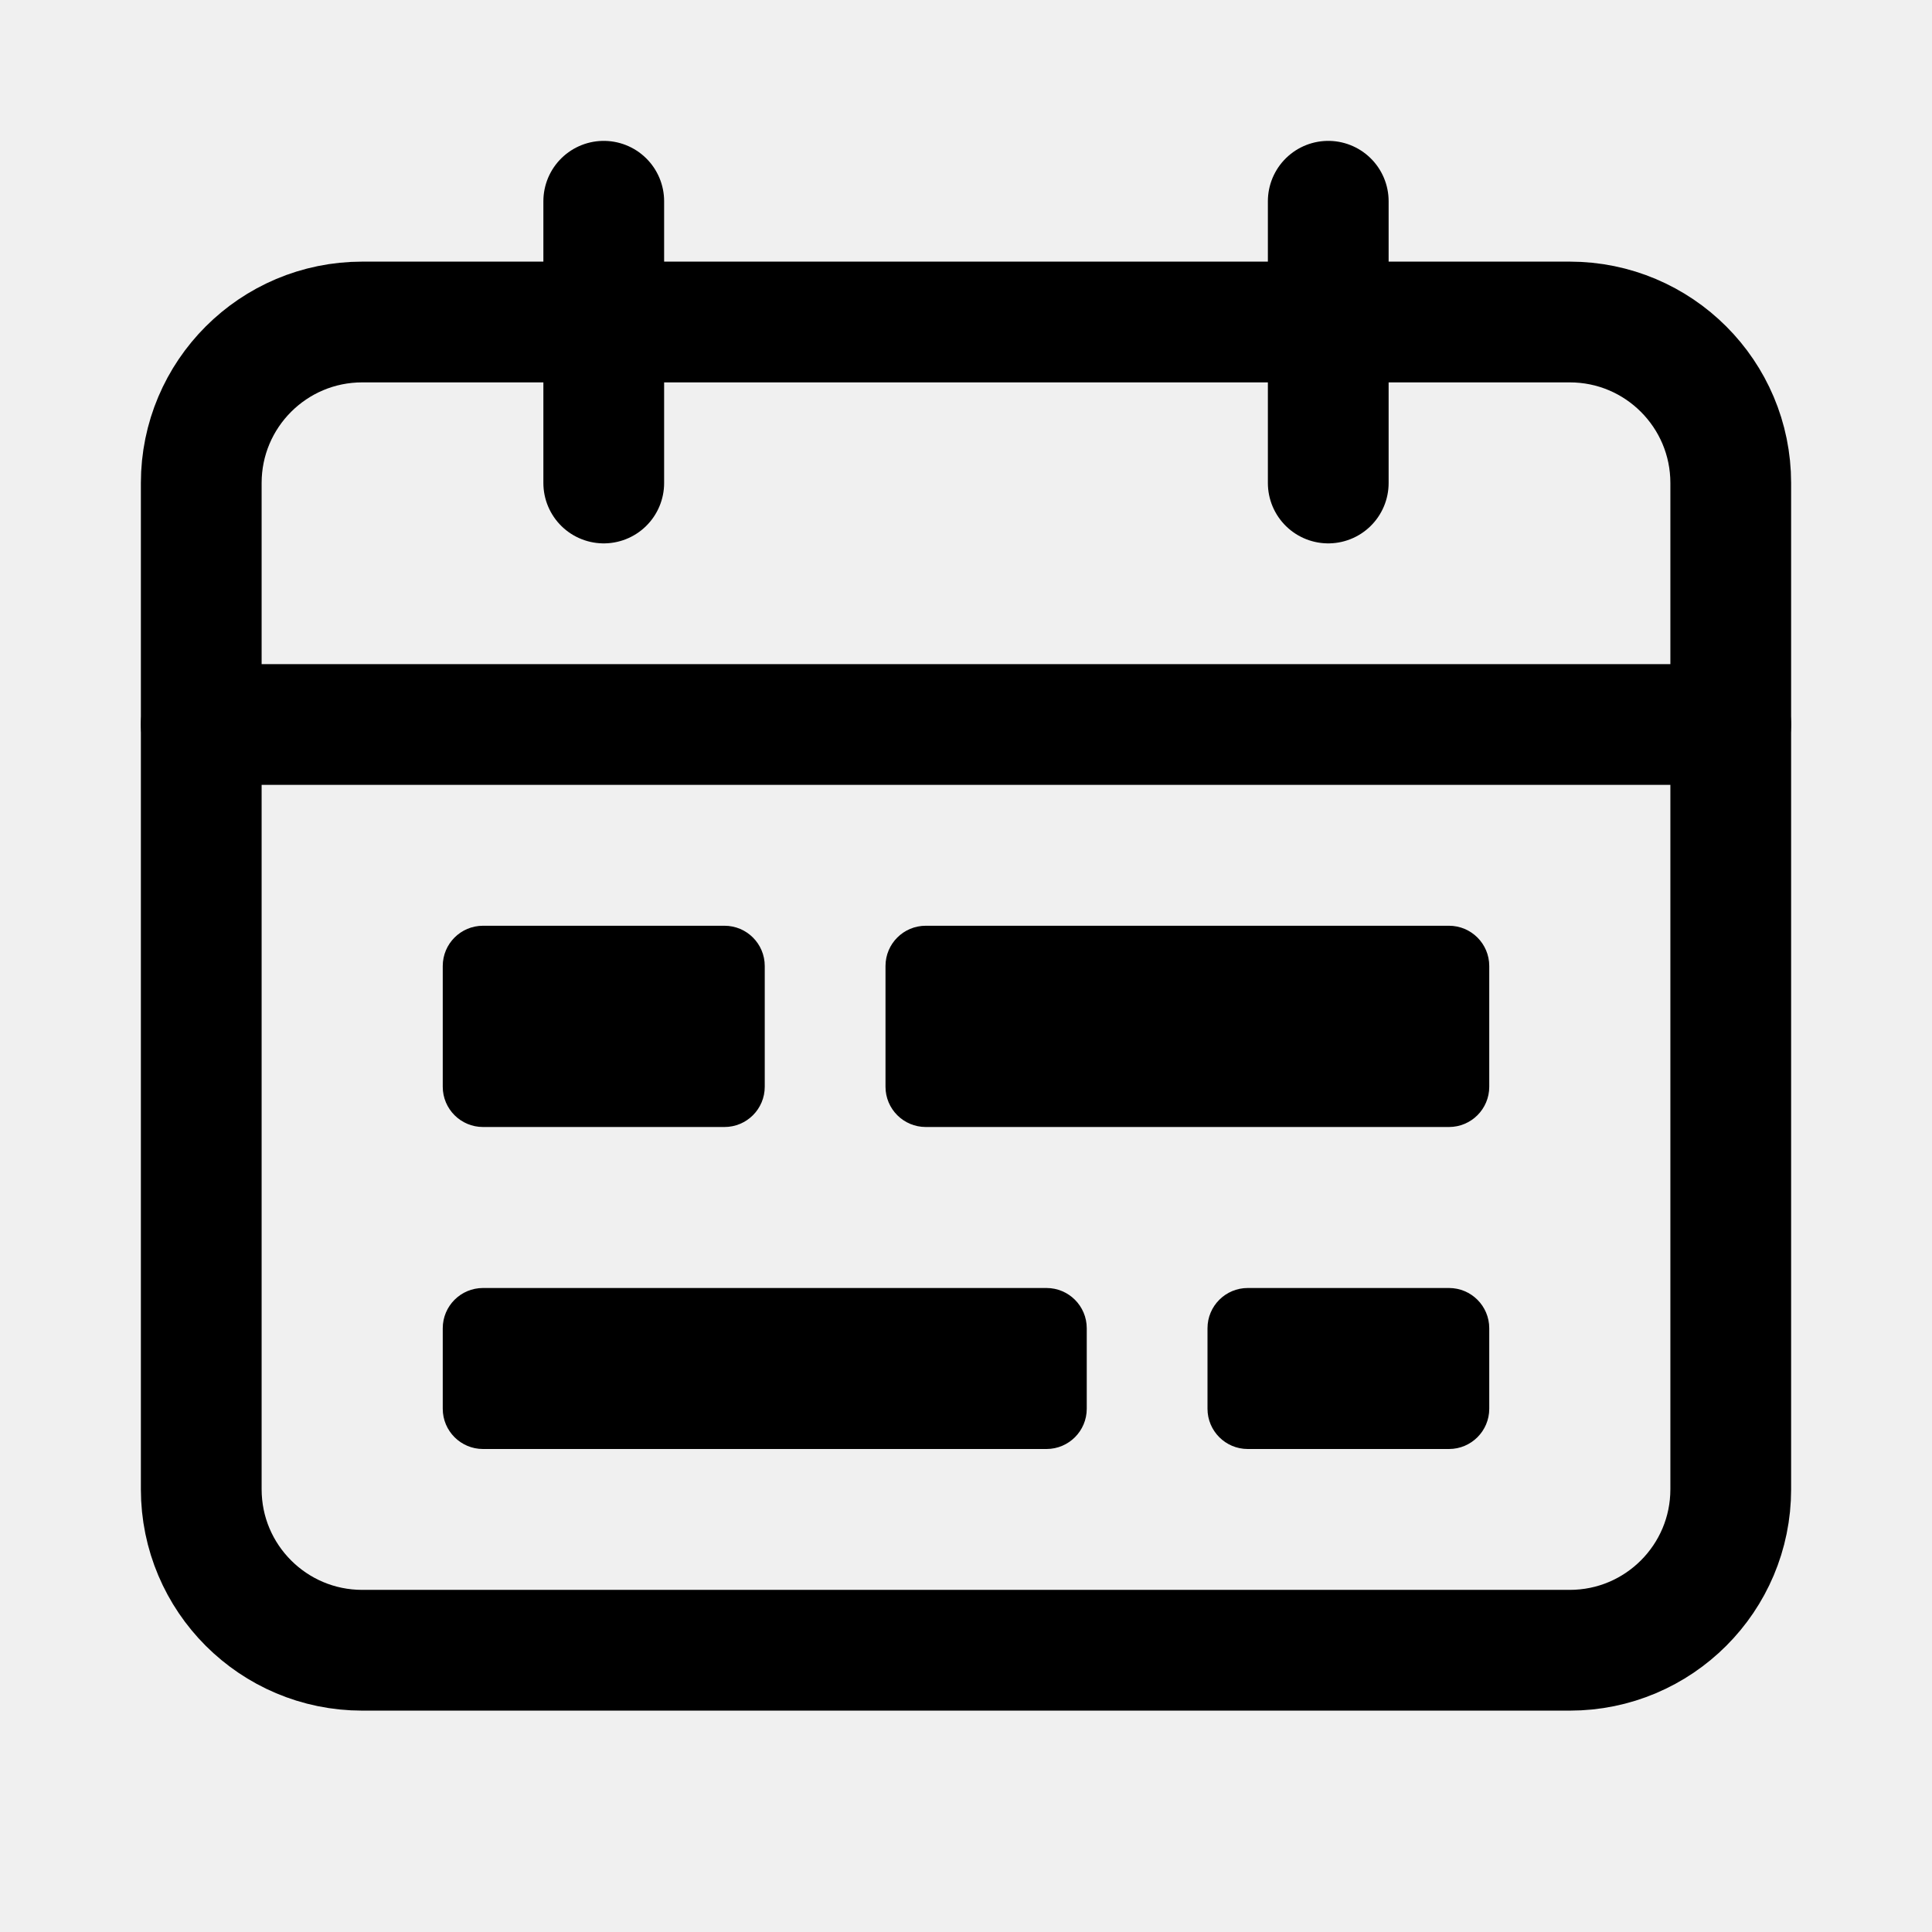
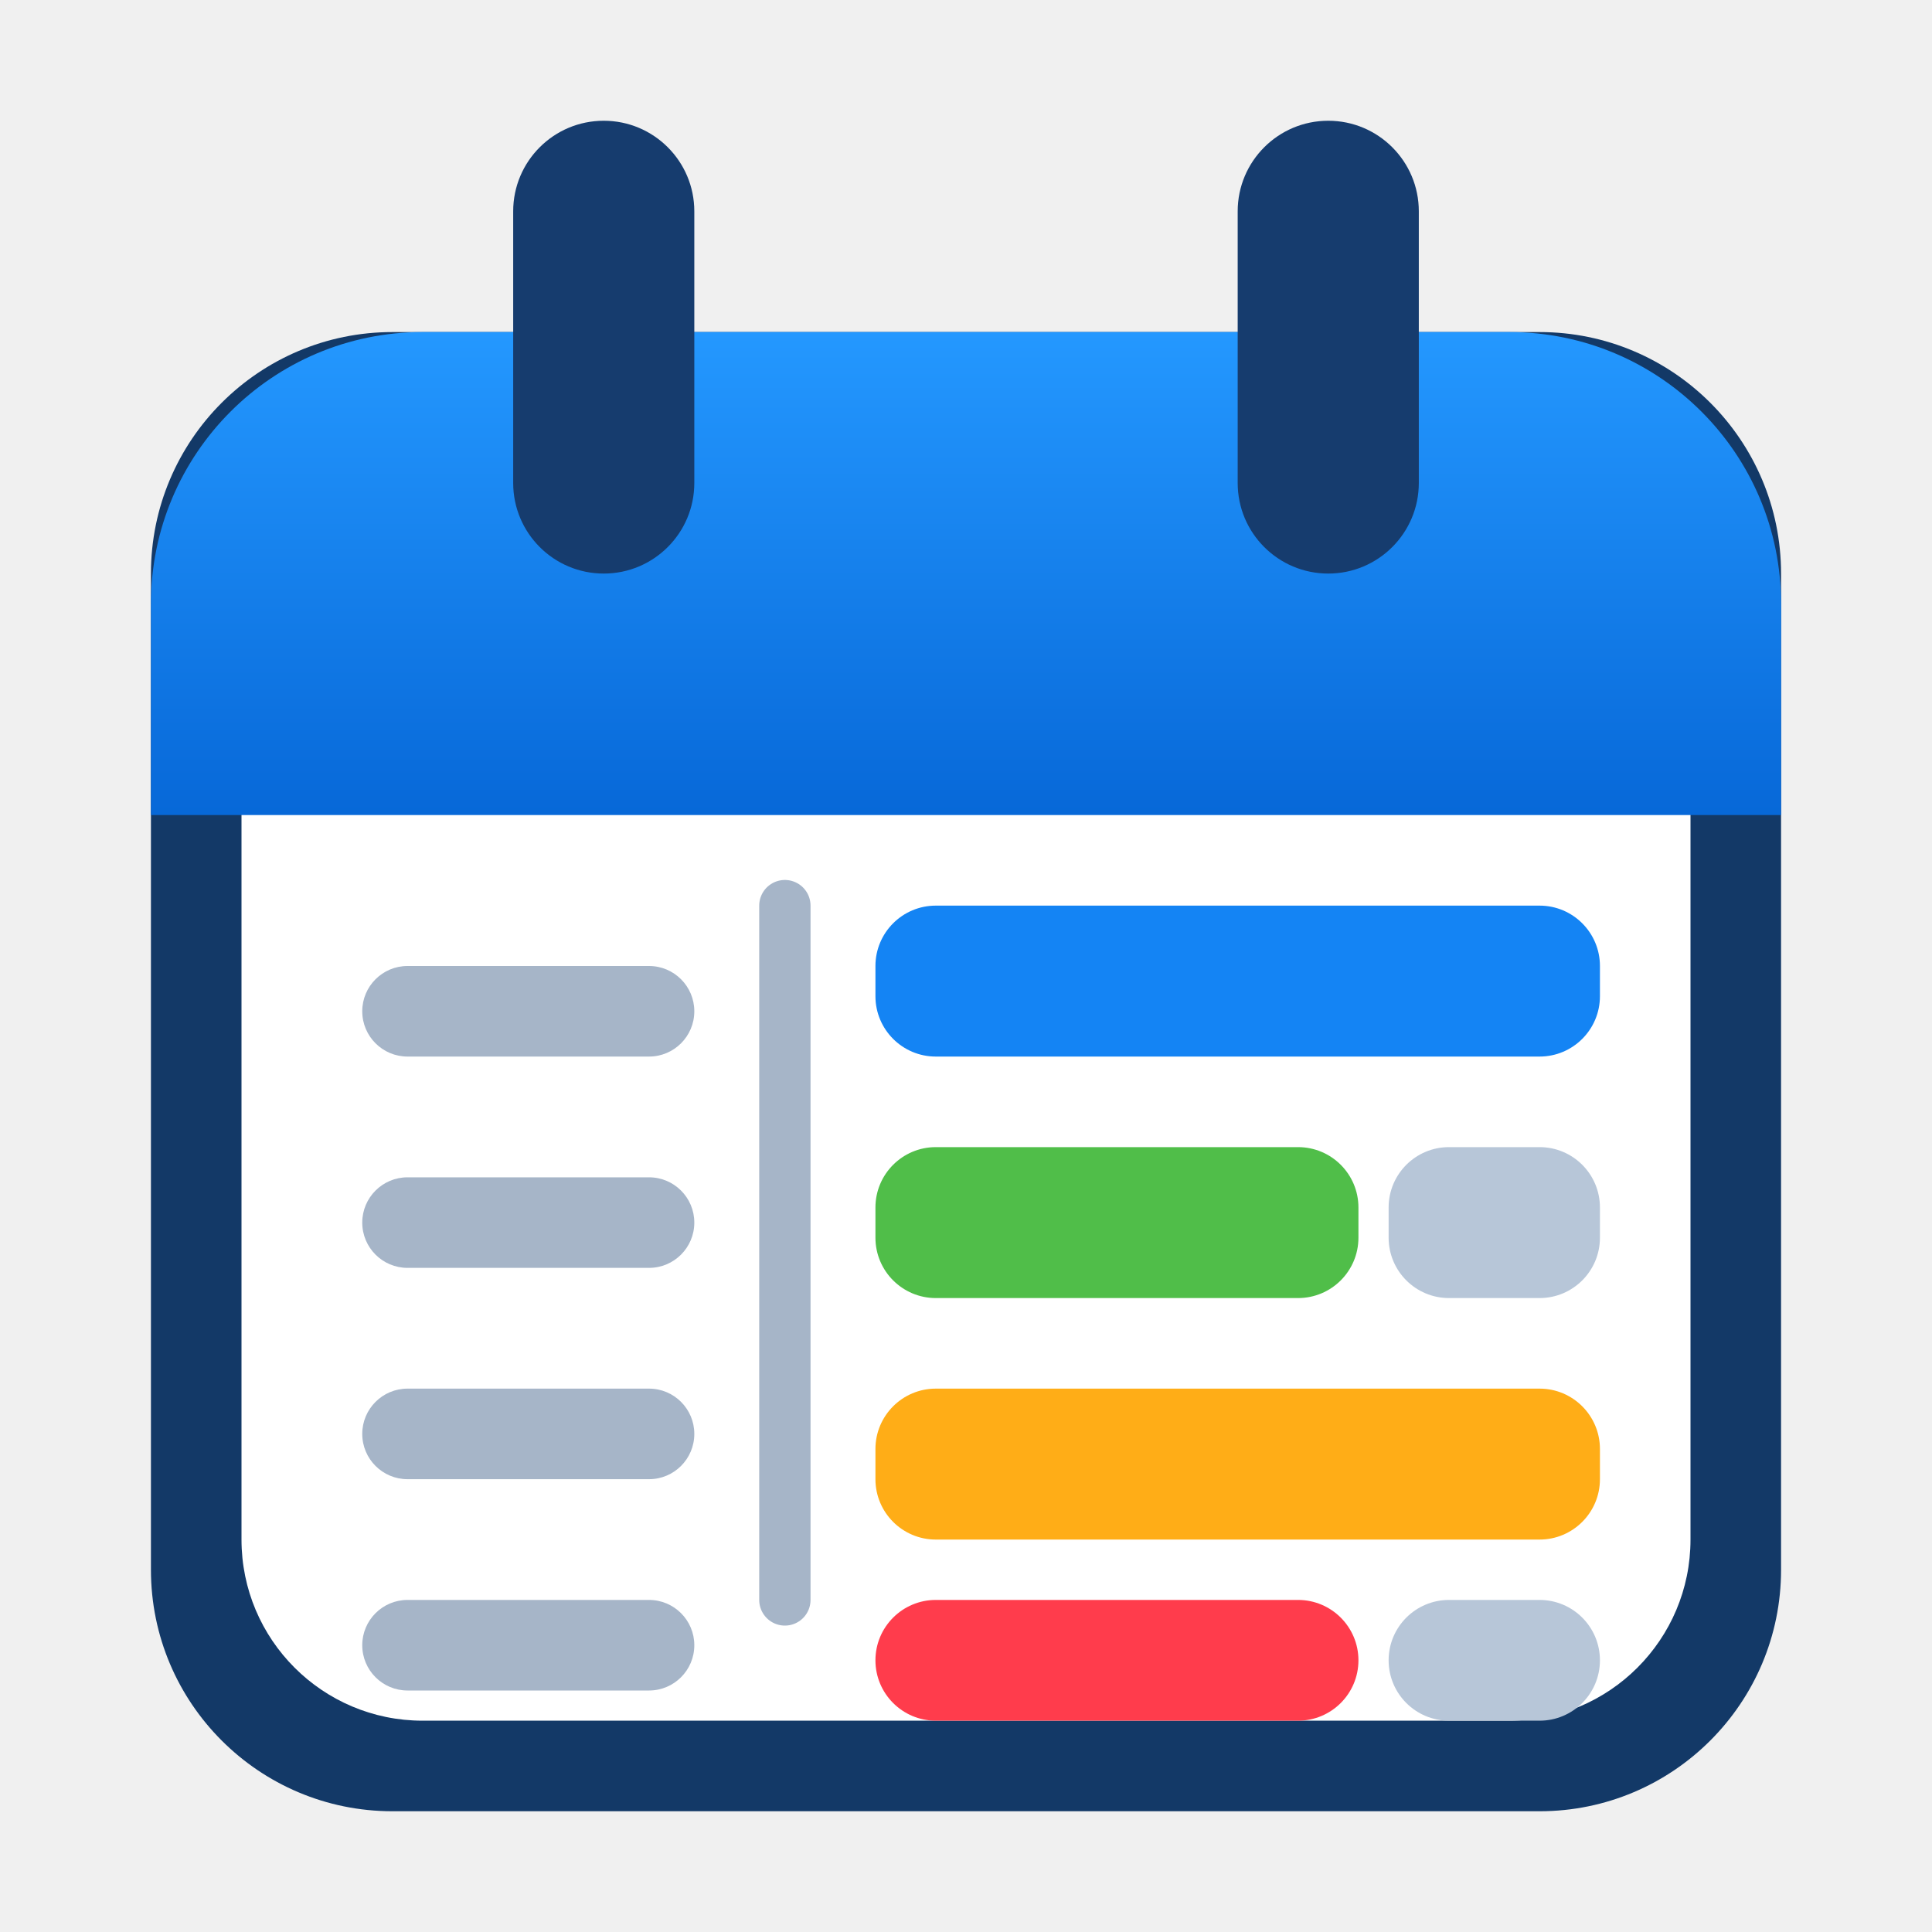
- <svg xmlns="http://www.w3.org/2000/svg" viewBox="0 0 48 48" width="48" height="48">
-   <rect x="5" y="8" width="38" height="33" rx="4" fill="none" stroke="currentColor" stroke-width="3" />
-   <path d="M5 18h38M15 5v7M33 5v7" fill="none" stroke="currentColor" stroke-width="3" stroke-linecap="round" />
-   <rect x="11" y="23" width="8" height="5" rx="1" fill="currentColor" />
-   <rect x="22" y="23" width="15" height="5" rx="1" fill="currentColor" />
-   <rect x="11" y="32" width="16" height="4" rx="1" fill="currentColor" />
-   <rect x="30" y="32" width="7" height="4" rx="1" fill="currentColor" />
+ <svg xmlns="http://www.w3.org/2000/svg" viewBox="0 0 64 64" width="64" height="64">
+   <defs>
+     <linearGradient id="header" x1="0" y1="0" x2="0" y2="1">
+       <stop stop-color="#2498ff" />
+       <stop offset="1" stop-color="#0768d8" />
+     </linearGradient>
+   </defs>
+   <rect x="5" y="11" width="54" height="49" rx="8" fill="#133967" />
+   <rect x="8" y="14" width="48" height="43" rx="6" fill="#fff" />
+   <path d="M14 11h36a9 9 0 0 1 9 9v7H5v-7a9 9 0 0 1 9-9z" fill="url(#header)" />
+   <rect x="17" y="4" width="6" height="15" rx="3" fill="#163c6e" />
+   <rect x="41" y="4" width="6" height="15" rx="3" fill="#163c6e" />
+   <path d="M26 30v23" stroke="#a6b5c8" stroke-width="1.7" stroke-linecap="round" />
+   <g fill="#a6b5c8">
+     <rect x="12" y="32" width="11" height="3" rx="1.5" />
+     <rect x="12" y="39" width="11" height="3" rx="1.5" />
+     <rect x="12" y="46" width="11" height="3" rx="1.5" />
+     <rect x="12" y="53" width="11" height="3" rx="1.5" />
+   </g>
+   <rect x="29" y="30" width="24" height="5" rx="2" fill="#1484f4" />
+   <rect x="29" y="38" width="16" height="5" rx="2" fill="#50be49" />
+   <rect x="46" y="38" width="7" height="5" rx="2" fill="#b7c6d8" />
+   <rect x="29" y="46" width="24" height="5" rx="2" fill="#ffad17" />
+   <rect x="29" y="53" width="16" height="4" rx="2" fill="#ff3c4c" />
+   <rect x="46" y="53" width="7" height="4" rx="2" fill="#b7c6d8" />
</svg>
